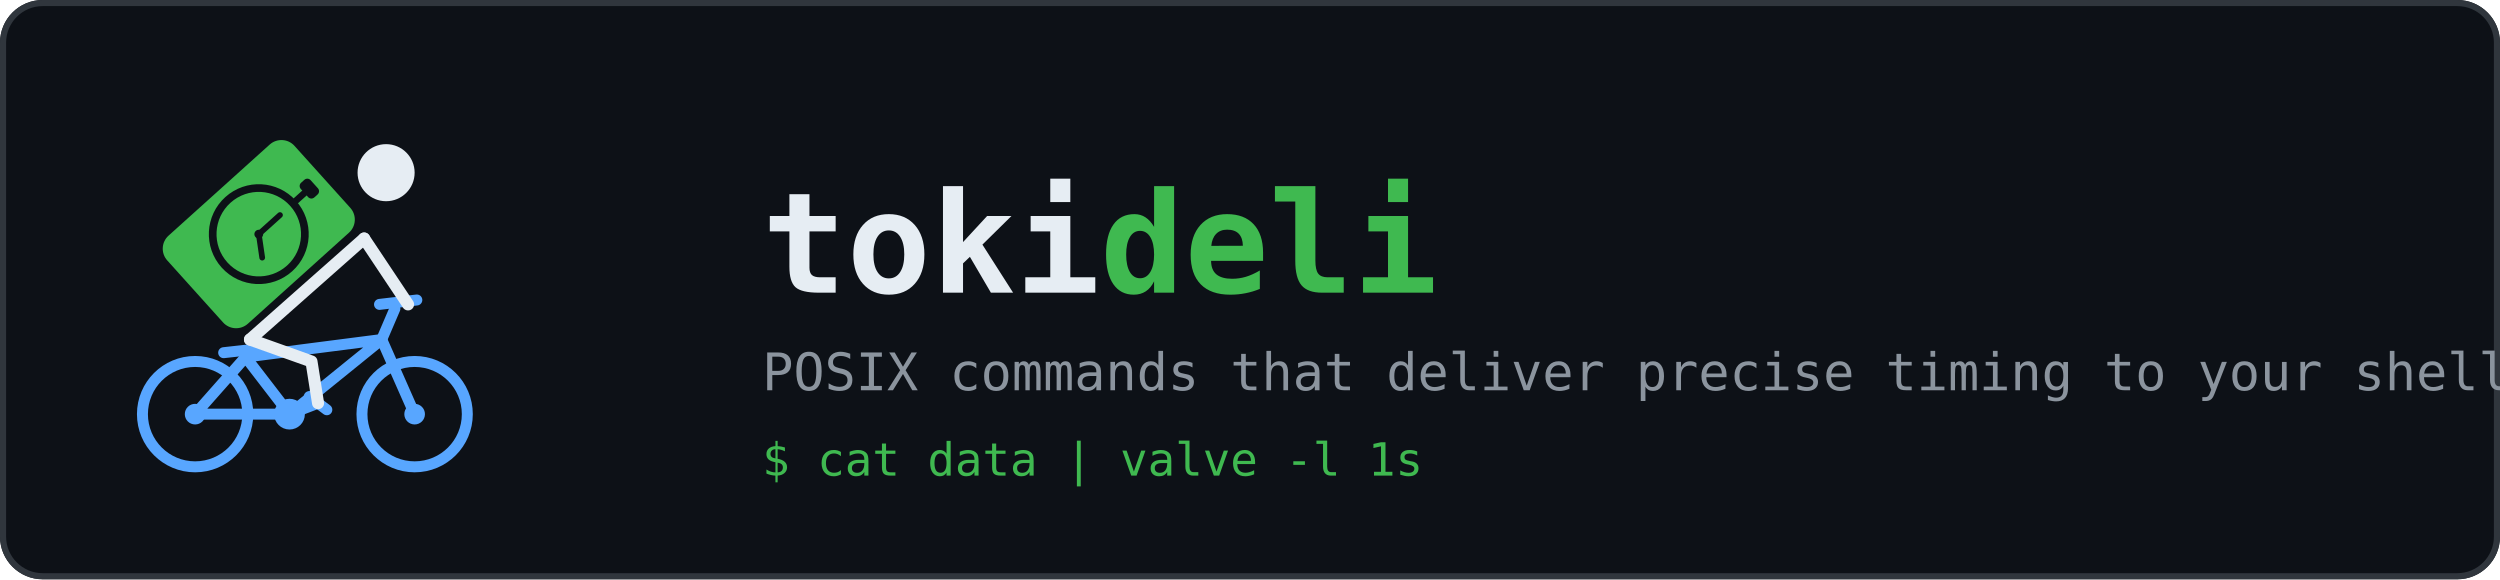
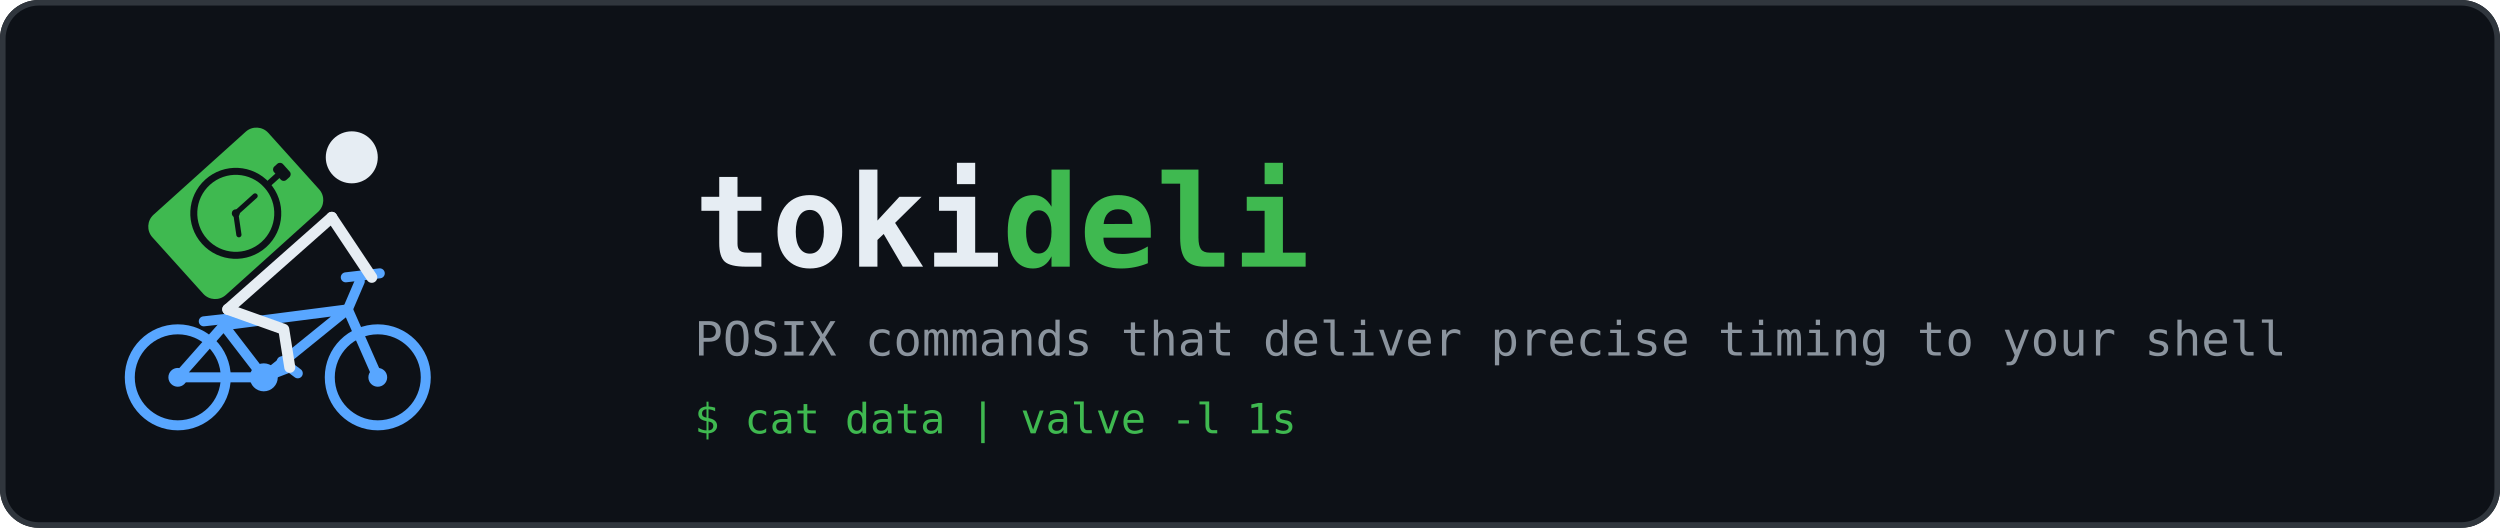
- <svg xmlns="http://www.w3.org/2000/svg" width="820" height="190" viewBox="0 0 820 190" role="img" aria-label="tokideli">
-   <rect width="820" height="190" rx="14" fill="#0d1117" />
-   <rect x="1" y="1" width="818" height="188" rx="13" fill="none" stroke="#30363d" stroke-width="2" />
+ <svg xmlns="http://www.w3.org/2000/svg" width="900" height="190" viewBox="0 0 900 190" role="img" aria-label="tokideli">
+   <rect width="900" height="190" rx="14" fill="#0d1117" />
+   <rect x="1" y="1" width="898" height="188" rx="13" fill="none" stroke="#30363d" stroke-width="2" />
  <g transform="translate(10,12) scale(0.72)">
    <g fill="none" stroke="#58a6ff" stroke-width="5" stroke-linecap="round" stroke-linejoin="round">
      <circle cx="75" cy="172" r="24" />
      <circle cx="175" cy="172" r="24" />
      <circle cx="75" cy="172" r="2.2" fill="#58a6ff" />
      <circle cx="175" cy="172" r="2.2" fill="#58a6ff" />
      <path d="M75,172 L118,172 L98,146 L75,172" />
      <path d="M98,146 L160,138 L118,172" />
      <path d="M160,138 L175,172" />
      <path d="M88,144 L106,142" />
      <path d="M160,138 L166,124" />
      <path d="M159,122 L176,120" />
      <circle cx="118" cy="172" r="4.5" fill="#58a6ff" />
      <path d="M118,172 L131,167" />
      <path d="M127,164 L135,170" />
    </g>
    <g fill="none" stroke="#e6edf3" stroke-width="5.5" stroke-linecap="round" stroke-linejoin="round">
      <path d="M100,138 L152,92" />
      <path d="M152,92 L172,122" />
      <path d="M100,138 L128,148 L131,167" />
    </g>
    <circle cx="162" cy="62" r="13" fill="#e6edf3" />
    <g transform="translate(104,90) rotate(48)">
      <rect x="-27" y="-39" width="54" height="78" rx="8" fill="#3fb950" />
      <circle cx="0" cy="0" r="21" fill="none" stroke="#0d1117" stroke-width="3.5" />
      <line x1="0" y1="-21" x2="0" y2="-28" stroke="#0d1117" stroke-width="3" stroke-linecap="round" />
      <rect x="-4.5" y="-34" width="9" height="6" rx="2" fill="#0d1117" />
      <line x1="0" y1="0" x2="0" y2="-13" stroke="#0d1117" stroke-width="2.6" stroke-linecap="round" />
      <line x1="0" y1="0" x2="9" y2="6" stroke="#0d1117" stroke-width="2.6" stroke-linecap="round" />
      <circle cx="0" cy="0" r="2" fill="#0d1117" />
    </g>
  </g>
  <g font-family="'DejaVu Sans Mono','Courier New',monospace" font-weight="bold">
    <text x="250" y="96" font-size="46" fill="#e6edf3">toki<tspan fill="#3fb950">deli</tspan>
    </text>
    <text x="250" y="128" font-size="17" fill="#8b949e" font-weight="normal">POSIX commands that deliver precise timing to your shell</text>
  </g>
  <g font-family="'DejaVu Sans Mono','Courier New',monospace" font-size="15" fill="#3fb950">
    <text x="250" y="156">$ cat data | valve -l 1s</text>
  </g>
</svg>
